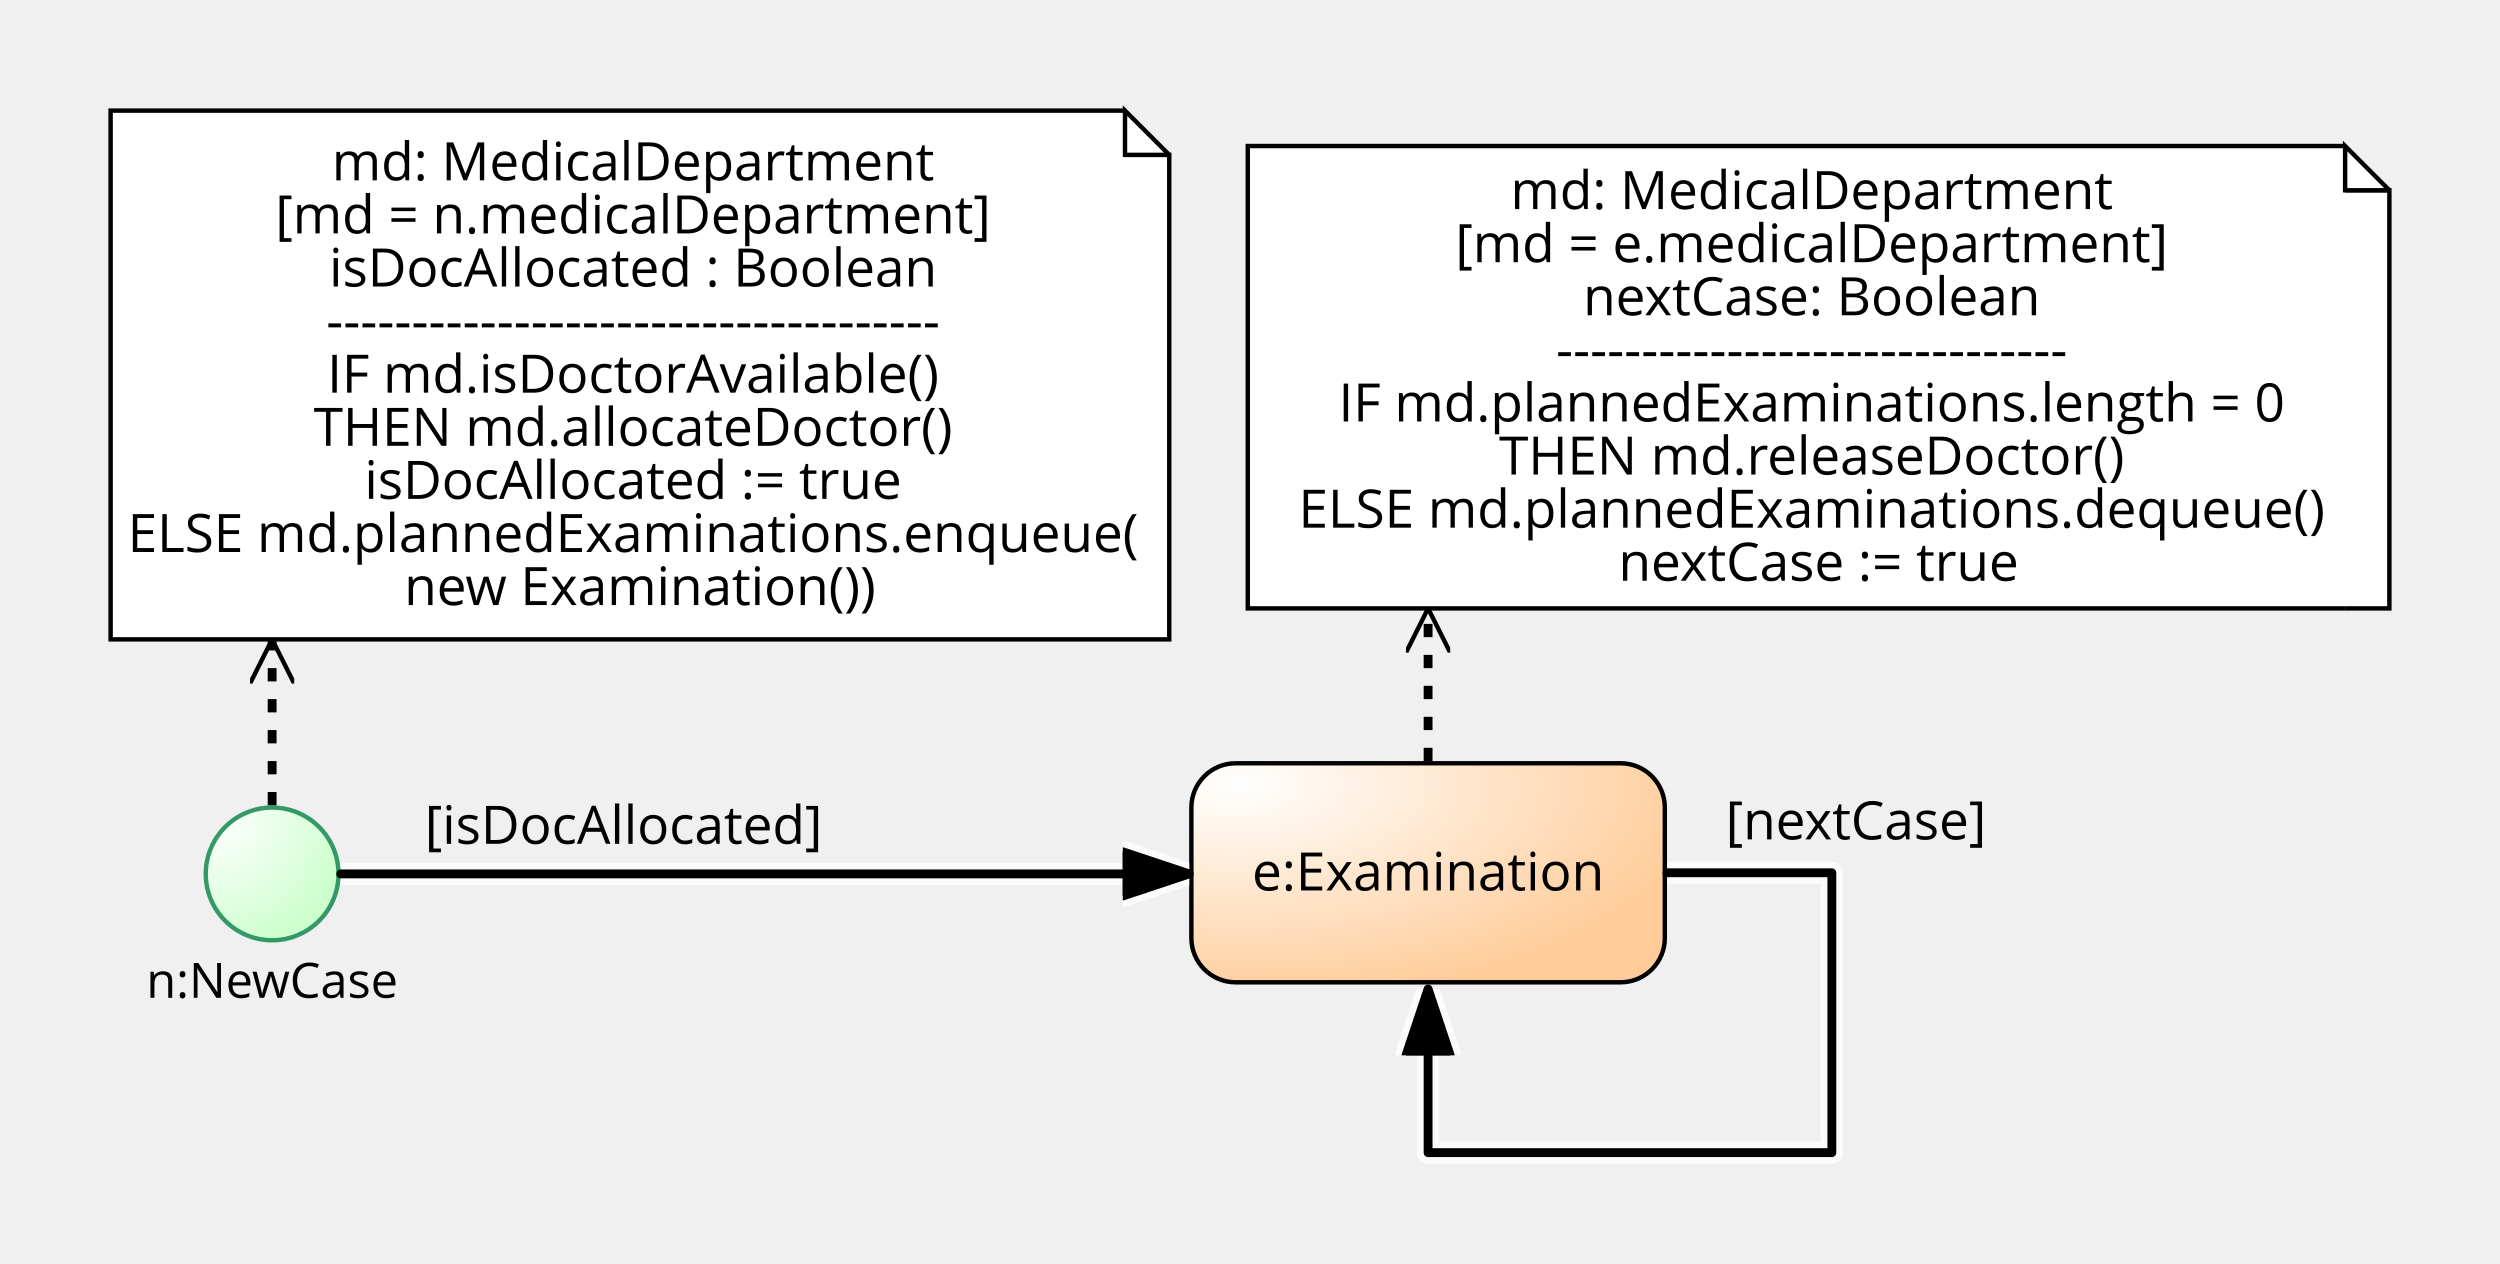
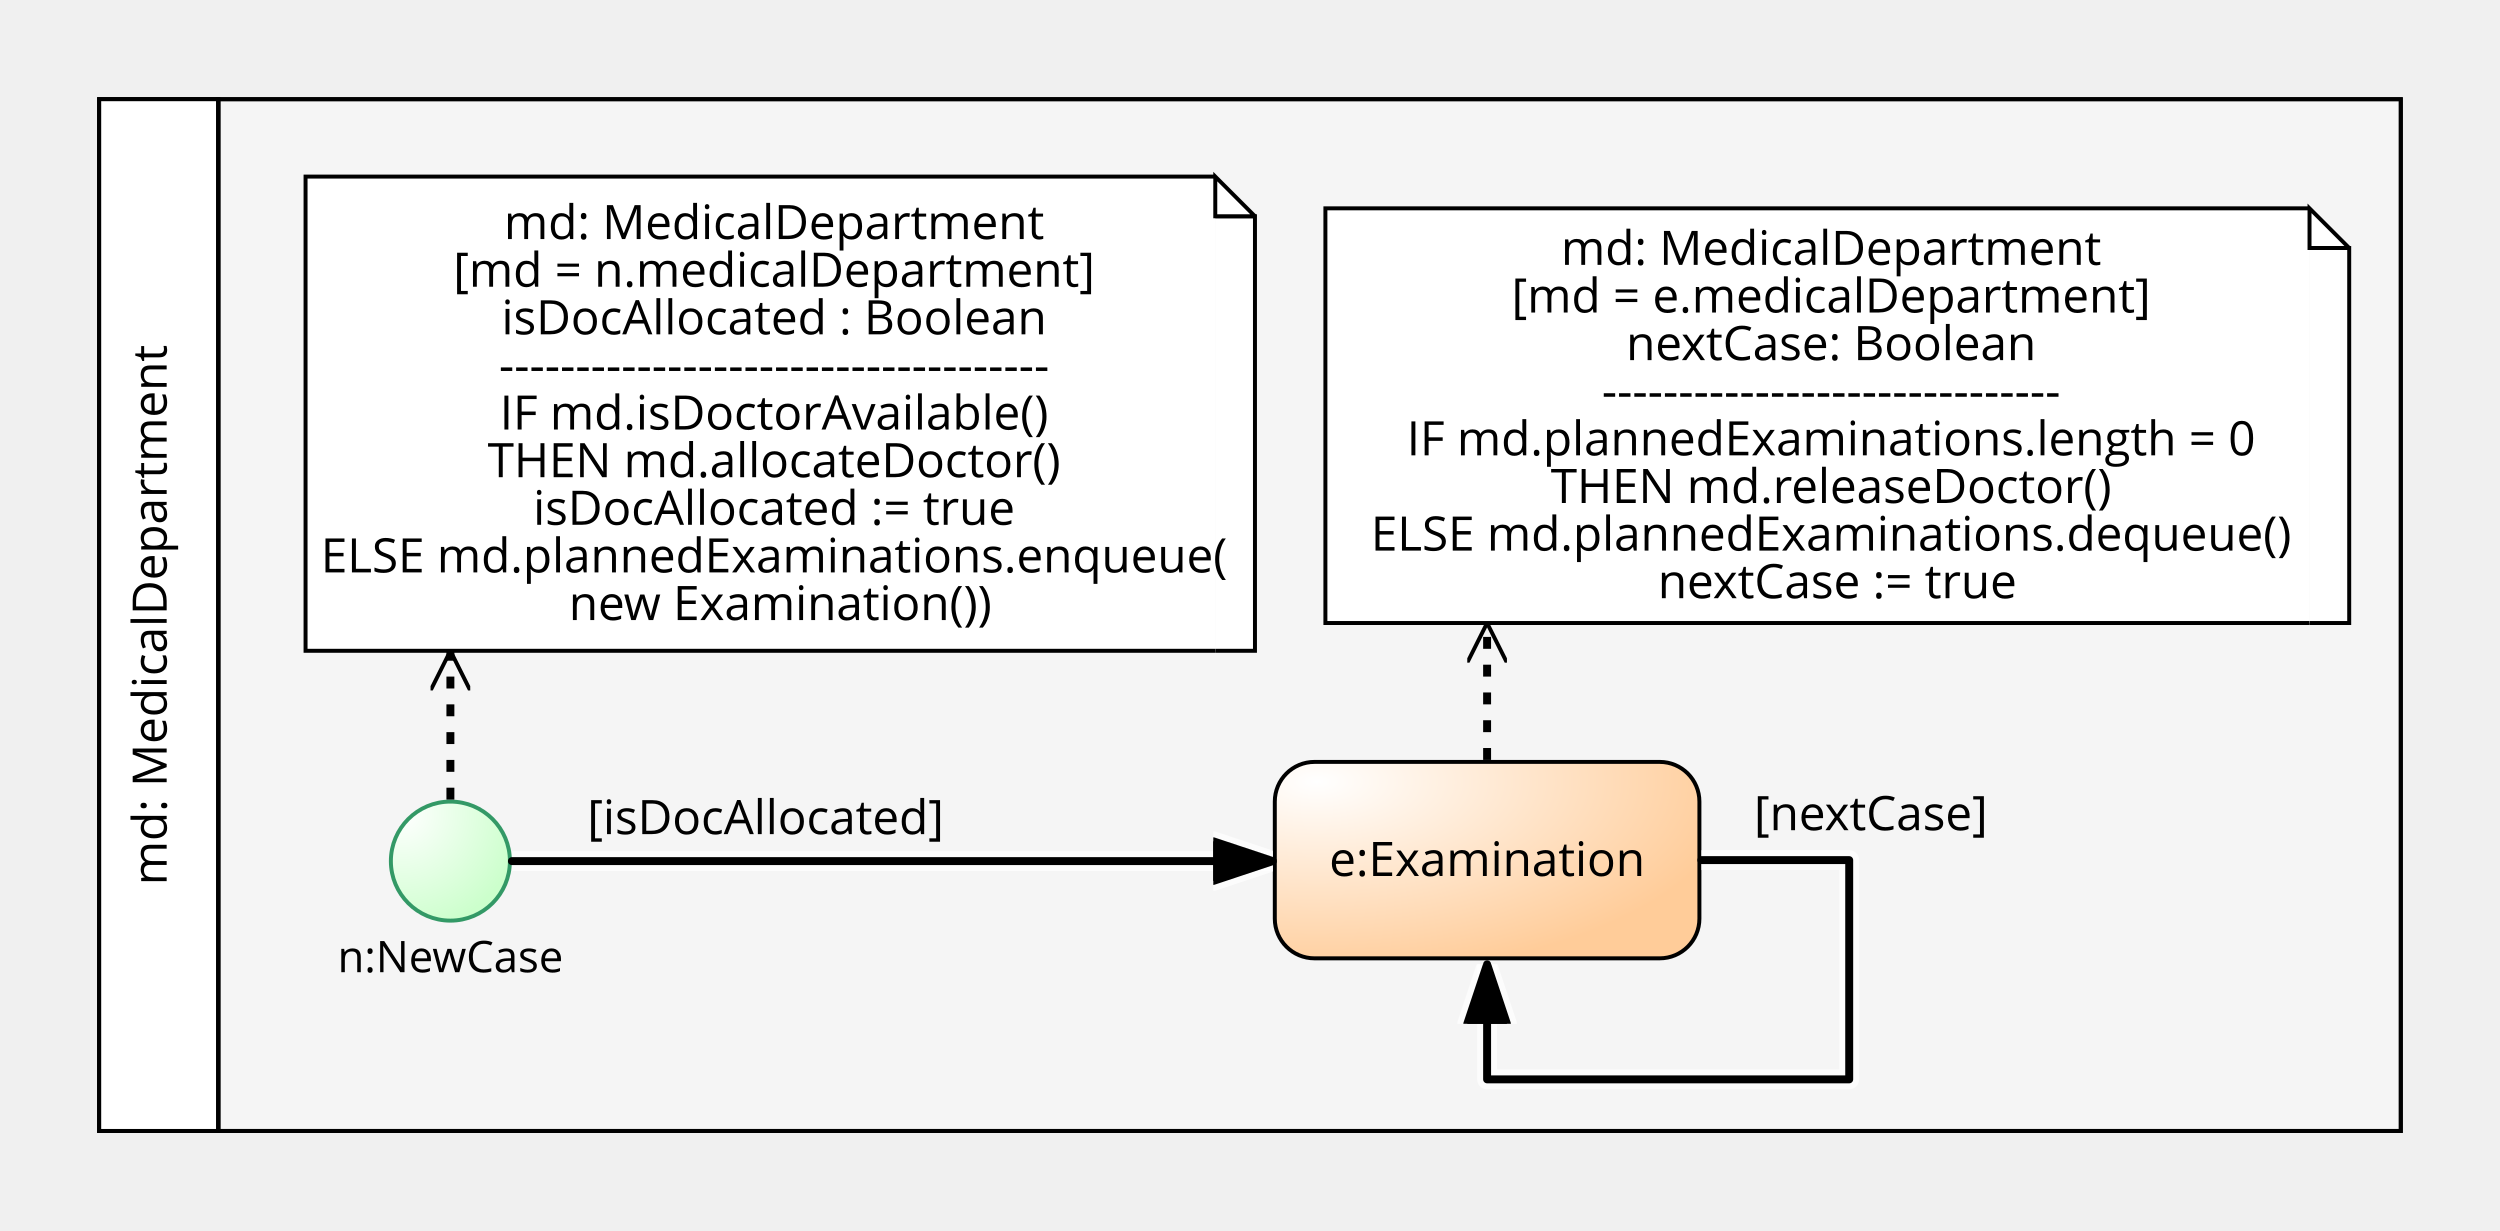
- <svg xmlns="http://www.w3.org/2000/svg" xmlns:ns1="http://oryx-editor.org" xmlns:ns2="http://schemas.microsoft.com/visio/2003/SVGExtensions/" baseProfile="full" generated="java" height="285.5" id="svg-canvas" ns1:signavioversion="14.5.2" version="1.1" width="565">
+ <svg xmlns="http://www.w3.org/2000/svg" xmlns:ns1="http://oryx-editor.org" xmlns:ns2="http://schemas.microsoft.com/visio/2003/SVGExtensions/" baseProfile="full" generated="java" height="310" id="svg-canvas" ns1:signavioversion="14.6.1" version="1.1" width="630">
  <defs>
-     <marker id="sid-0b3044d4-29b0-41d5-a844-b9d08d6fa060end" markerHeight="10" markerUnits="userSpaceOnUse" markerWidth="10" orient="auto" refX="10" refY="5">
-       <path d="M 0 0 L 10 5 L 0 10" fill="none" id="sid-0b3044d4-29b0-41d5-a844-b9d08d6fa060arrowhead" stroke="#000000" stroke-dasharray="0" />
-     </marker>
-     <marker id="sid-f32f3ac1-428b-45ab-8d92-6534b42b7f5cstart" markerHeight="11" markerUnits="userSpaceOnUse" markerWidth="17" orient="auto" refX="1" refY="5">
-       <path d="M 0 6 L 8 1 L 15 5 L 8 9 L 1 5" display="inherit" fill="white" id="sid-f32f3ac1-428b-45ab-8d92-6534b42b7f5cconditional" stroke="#000000" stroke-width="1" />
-     </marker>
-     <marker id="sid-f32f3ac1-428b-45ab-8d92-6534b42b7f5cstart_shadow" markerHeight="11" markerUnits="userSpaceOnUse" markerWidth="17" orient="auto" refX="1" refY="5" stroke="white" stroke-linecap="butt" stroke-opacity="0.7" stroke-width="5">
-       <path d="M 0 6 L 8 1 L 15 5 L 8 9 L 1 5" display="inherit" fill="white" id="sid-f32f3ac1-428b-45ab-8d92-6534b42b7f5cconditional_shadow" stroke="white" stroke-linecap="butt" stroke-opacity="0.7" stroke-width="5" />
-     </marker>
-     <marker id="sid-f32f3ac1-428b-45ab-8d92-6534b42b7f5cend" markerHeight="16" markerUnits="userSpaceOnUse" markerWidth="15" orient="auto" refX="15" refY="8">
-       <path d="M 0 3 L 15 8 L 0 13z" fill="#000000" id="sid-f32f3ac1-428b-45ab-8d92-6534b42b7f5carrowhead" stroke="#000000" stroke-linejoin="round" stroke-width="2" />
-     </marker>
-     <marker id="sid-f32f3ac1-428b-45ab-8d92-6534b42b7f5cend_shadow" markerHeight="16" markerUnits="userSpaceOnUse" markerWidth="15" orient="auto" refX="15" refY="8" stroke="white" stroke-linecap="butt" stroke-opacity="0.7" stroke-width="5">
-       <path d="M 0 3 L 15 8 L 0 13z" fill="black" id="sid-f32f3ac1-428b-45ab-8d92-6534b42b7f5carrowhead_shadow" stroke="white" stroke-linecap="butt" stroke-linejoin="round" stroke-opacity="0.7" stroke-width="5" />
-     </marker>
-     <marker id="sid-3b0d82fd-08e9-472a-86c3-588210eac0dfend" markerHeight="10" markerUnits="userSpaceOnUse" markerWidth="10" orient="auto" refX="10" refY="5">
-       <path d="M 0 0 L 10 5 L 0 10" fill="none" id="sid-3b0d82fd-08e9-472a-86c3-588210eac0dfarrowhead" stroke="#000000" stroke-dasharray="0" />
-     </marker>
-     <marker id="sid-21943360-8d90-41d3-9639-193df07fe9e8start" markerHeight="11" markerUnits="userSpaceOnUse" markerWidth="17" orient="auto" refX="1" refY="5">
-       <path d="M 0 6 L 8 1 L 15 5 L 8 9 L 1 5" display="inherit" fill="white" id="sid-21943360-8d90-41d3-9639-193df07fe9e8conditional" stroke="#000000" stroke-width="1" />
-     </marker>
-     <marker id="sid-21943360-8d90-41d3-9639-193df07fe9e8start_shadow" markerHeight="11" markerUnits="userSpaceOnUse" markerWidth="17" orient="auto" refX="1" refY="5" stroke="white" stroke-linecap="butt" stroke-opacity="0.7" stroke-width="5">
-       <path d="M 0 6 L 8 1 L 15 5 L 8 9 L 1 5" display="inherit" fill="white" id="sid-21943360-8d90-41d3-9639-193df07fe9e8conditional_shadow" stroke="white" stroke-linecap="butt" stroke-opacity="0.7" stroke-width="5" />
-     </marker>
-     <marker id="sid-21943360-8d90-41d3-9639-193df07fe9e8end" markerHeight="16" markerUnits="userSpaceOnUse" markerWidth="15" orient="auto" refX="15" refY="8">
-       <path d="M 0 3 L 15 8 L 0 13z" fill="#000000" id="sid-21943360-8d90-41d3-9639-193df07fe9e8arrowhead" stroke="#000000" stroke-linejoin="round" stroke-width="2" />
-     </marker>
-     <marker id="sid-21943360-8d90-41d3-9639-193df07fe9e8end_shadow" markerHeight="16" markerUnits="userSpaceOnUse" markerWidth="15" orient="auto" refX="15" refY="8" stroke="white" stroke-linecap="butt" stroke-opacity="0.7" stroke-width="5">
-       <path d="M 0 3 L 15 8 L 0 13z" fill="black" id="sid-21943360-8d90-41d3-9639-193df07fe9e8arrowhead_shadow" stroke="white" stroke-linecap="butt" stroke-linejoin="round" stroke-opacity="0.7" stroke-width="5" />
+     <marker id="sid-46fe2103-00d9-41ac-bfcd-4dded6ef8d80end" markerHeight="10" markerUnits="userSpaceOnUse" markerWidth="10" orient="auto" refX="10" refY="5">
+       <path d="M 0 0 L 10 5 L 0 10" fill="none" id="sid-46fe2103-00d9-41ac-bfcd-4dded6ef8d80arrowhead" stroke="#000000" stroke-dasharray="0" />
+     </marker>
+     <marker id="sid-51177e16-0c28-43d5-8f68-6d076eb5ba60start" markerHeight="11" markerUnits="userSpaceOnUse" markerWidth="17" orient="auto" refX="1" refY="5">
+       <path d="M 0 6 L 8 1 L 15 5 L 8 9 L 1 5" display="inherit" fill="white" id="sid-51177e16-0c28-43d5-8f68-6d076eb5ba60conditional" stroke="#000000" stroke-width="1" />
+     </marker>
+     <marker id="sid-51177e16-0c28-43d5-8f68-6d076eb5ba60start_shadow" markerHeight="11" markerUnits="userSpaceOnUse" markerWidth="17" orient="auto" refX="1" refY="5" stroke="white" stroke-linecap="butt" stroke-opacity="0.7" stroke-width="5">
+       <path d="M 0 6 L 8 1 L 15 5 L 8 9 L 1 5" display="inherit" fill="white" id="sid-51177e16-0c28-43d5-8f68-6d076eb5ba60conditional_shadow" stroke="white" stroke-linecap="butt" stroke-opacity="0.7" stroke-width="5" />
+     </marker>
+     <marker id="sid-51177e16-0c28-43d5-8f68-6d076eb5ba60end" markerHeight="16" markerUnits="userSpaceOnUse" markerWidth="15" orient="auto" refX="15" refY="8">
+       <path d="M 0 3 L 15 8 L 0 13z" fill="#000000" id="sid-51177e16-0c28-43d5-8f68-6d076eb5ba60arrowhead" stroke="#000000" stroke-linejoin="round" stroke-width="2" />
+     </marker>
+     <marker id="sid-51177e16-0c28-43d5-8f68-6d076eb5ba60end_shadow" markerHeight="16" markerUnits="userSpaceOnUse" markerWidth="15" orient="auto" refX="15" refY="8" stroke="white" stroke-linecap="butt" stroke-opacity="0.7" stroke-width="5">
+       <path d="M 0 3 L 15 8 L 0 13z" fill="black" id="sid-51177e16-0c28-43d5-8f68-6d076eb5ba60arrowhead_shadow" stroke="white" stroke-linecap="butt" stroke-linejoin="round" stroke-opacity="0.7" stroke-width="5" />
+     </marker>
+     <marker id="sid-a95db7b1-fe21-485e-9e01-1a4d9d497d7aend" markerHeight="10" markerUnits="userSpaceOnUse" markerWidth="10" orient="auto" refX="10" refY="5">
+       <path d="M 0 0 L 10 5 L 0 10" fill="none" id="sid-a95db7b1-fe21-485e-9e01-1a4d9d497d7aarrowhead" stroke="#000000" stroke-dasharray="0" />
+     </marker>
+     <marker id="sid-f7cdb015-5dfd-40fc-8292-61a87f60d451start" markerHeight="11" markerUnits="userSpaceOnUse" markerWidth="17" orient="auto" refX="1" refY="5">
+       <path d="M 0 6 L 8 1 L 15 5 L 8 9 L 1 5" display="inherit" fill="white" id="sid-f7cdb015-5dfd-40fc-8292-61a87f60d451conditional" stroke="#000000" stroke-width="1" />
+     </marker>
+     <marker id="sid-f7cdb015-5dfd-40fc-8292-61a87f60d451start_shadow" markerHeight="11" markerUnits="userSpaceOnUse" markerWidth="17" orient="auto" refX="1" refY="5" stroke="white" stroke-linecap="butt" stroke-opacity="0.7" stroke-width="5">
+       <path d="M 0 6 L 8 1 L 15 5 L 8 9 L 1 5" display="inherit" fill="white" id="sid-f7cdb015-5dfd-40fc-8292-61a87f60d451conditional_shadow" stroke="white" stroke-linecap="butt" stroke-opacity="0.7" stroke-width="5" />
+     </marker>
+     <marker id="sid-f7cdb015-5dfd-40fc-8292-61a87f60d451end" markerHeight="16" markerUnits="userSpaceOnUse" markerWidth="15" orient="auto" refX="15" refY="8">
+       <path d="M 0 3 L 15 8 L 0 13z" fill="#000000" id="sid-f7cdb015-5dfd-40fc-8292-61a87f60d451arrowhead" stroke="#000000" stroke-linejoin="round" stroke-width="2" />
+     </marker>
+     <marker id="sid-f7cdb015-5dfd-40fc-8292-61a87f60d451end_shadow" markerHeight="16" markerUnits="userSpaceOnUse" markerWidth="15" orient="auto" refX="15" refY="8" stroke="white" stroke-linecap="butt" stroke-opacity="0.7" stroke-width="5">
+       <path d="M 0 3 L 15 8 L 0 13z" fill="black" id="sid-f7cdb015-5dfd-40fc-8292-61a87f60d451arrowhead_shadow" stroke="white" stroke-linecap="butt" stroke-linejoin="round" stroke-opacity="0.7" stroke-width="5" />
    </marker>
  </defs>
  <g font-family="'Open Sans', 'Kanit', 'Ezra SIL', 'DejaVu Sans', HanaMinA, HanaMinB, sans-serif" font-size="12" font-size-adjust="none" font-style="normal" font-variant="normal" font-weight="normal" stroke="black">
-     <g class="stencils" transform="translate(-102, -24.5)">
+     <g class="stencils" transform="translate(-50, -5)">
      <g class="me" />
      <g class="children">
-         <g id="svg-sid-8691BA8D-B308-41E8-A72B-FF51115479E4">
-           <g class="stencils" transform="translate(127, 49.5)">
-             <g class="me">
-               <g pointer-events="fill" title="Data Object">
+         <g id="svg-sid-CE72C838-C2E5-475C-B49E-3559B923704D">
+           <g class="stencils" transform="translate(75, 30)">
+             <g class="me">
+               <g pointer-events="none" title="Pool">
                <defs>
-                   <radialGradient cx="10%" cy="10%" fx="10%" fy="10%" id="sid-5c8fd22f-3ef8-4e3c-b184-231fb887b8c9background" r="100%">
+                   <radialGradient cx="0%" cy="10%" fx="20%" fy="10%" id="sid-41a1a4e2-d8a7-4814-a967-bc4fc3728f30background" r="100%">
                    <stop offset="0" stop-color="#ffffff" stop-opacity="1" />
-                     <stop id="sid-5c8fd22f-3ef8-4e3c-b184-231fb887b8c9fill_el" offset="100%" stop-color="#ffffff" stop-opacity="1" />
+                     <stop id="sid-41a1a4e2-d8a7-4814-a967-bc4fc3728f30fill_el" offset="100%" stop-color="#ffffff" stop-opacity="1" />
                  </radialGradient>
                </defs>
-                 <polyline ns1:anchors="left right" fill="#ffffff" id="sid-5c8fd22f-3ef8-4e3c-b184-231fb887b8c9frame" points="229.25,119.5 0,119.5 0,0 229.25,0" ns1:resize="vertical horizontal" stroke="#000000" stroke-width="1" />
-                 <polyline ns1:anchors="right top bottom" fill="#ffffff" id="sid-5c8fd22f-3ef8-4e3c-b184-231fb887b8c9celem2" points="229.25,119.5 239.25,119.5 239.25,10 229.25,10" stroke="#000000" stroke-width="1" />
-                 <polyline ns1:anchors="right top" fill="url(#sid-5c8fd22f-3ef8-4e3c-b184-231fb887b8c9background) white" id="sid-5c8fd22f-3ef8-4e3c-b184-231fb887b8c9celem3" points="239.25,10 229.25,0 229.25,10 239.25,10" stroke="#000000" stroke-width="1" />
-                 <text ns1:align="center middle" ns1:fittoelem="sid-5c8fd22f-3ef8-4e3c-b184-231fb887b8c9unvisibleBorder" font-size="12" ns1:fontSize="12" id="sid-5c8fd22f-3ef8-4e3c-b184-231fb887b8c9text_name" letter-spacing="-0.01px" stroke="black" stroke-width="0pt" text-anchor="middle" ns1:textWidth="239.25" transform="rotate(0)" x="119.625" y="59.75">
-                   <tspan dy="-44" x="119.625" y="59.75">md: MedicalDepartment<ns2:newlineChar />
-                   </tspan>
-                   <tspan dy="-32" x="119.625" y="59.75">[md = n.medicalDepartment]<ns2:newlineChar />
-                   </tspan>
-                   <tspan dy="-20" x="119.625" y="59.75">isDocAllocated : Boolean<ns2:newlineChar />
-                   </tspan>
-                   <tspan dy="-8" x="119.625" y="59.75">------------------------------------<ns2:newlineChar />
-                   </tspan>
-                   <tspan dy="4" x="119.625" y="59.75">IF md.isDoctorAvailable()<ns2:newlineChar />
-                   </tspan>
-                   <tspan dy="16" x="119.625" y="59.75">THEN md.allocateDoctor()<ns2:newlineChar />
-                   </tspan>
-                   <tspan dy="28" x="119.625" y="59.75">isDocAllocated := true<ns2:newlineChar />
-                   </tspan>
-                   <tspan dy="40" x="119.625" y="59.75">ELSE md.plannedExaminations.enqueue(<ns2:newlineChar />
-                   </tspan>
-                   <tspan dy="52" x="119.625" y="59.75">new Examination())</tspan>
+                 <rect display="inherit" fill="url(#sid-41a1a4e2-d8a7-4814-a967-bc4fc3728f30background) white" fill-opacity="0.3" height="260" id="sid-41a1a4e2-d8a7-4814-a967-bc4fc3728f30c" ns1:resize="vertical horizontal" stroke="#000000" width="580" x="0" y="0" />
+                 <rect ns1:anchors="bottom left top" display="inherit" fill="url(#sid-41a1a4e2-d8a7-4814-a967-bc4fc3728f30background) white" height="260" id="sid-41a1a4e2-d8a7-4814-a967-bc4fc3728f30caption" pointer-events="all" stroke="#000000" stroke-width="1" width="30" x="0" y="0" />
+                 <rect ns1:anchors="bottom left top" display="inherit" fill="url(#sid-41a1a4e2-d8a7-4814-a967-bc4fc3728f30background) white" height="260" id="sid-41a1a4e2-d8a7-4814-a967-bc4fc3728f30captionDisableAntialiasing" pointer-events="all" stroke="#000000" stroke-width="1" width="30" x="0" y="0" />
+                 <text ns1:align="center middle" ns1:anchors="left" fill="black" ns1:fittoelem="sid-41a1a4e2-d8a7-4814-a967-bc4fc3728f30caption" font-size="12" ns1:fontSize="12" id="sid-41a1a4e2-d8a7-4814-a967-bc4fc3728f30text_name" letter-spacing="-0.01px" ns1:rotate="270" stroke="black" stroke-width="0pt" text-anchor="middle" ns1:textWidth="260" transform="rotate(270, 13, 130)" x="13" y="130">
+                   <tspan dy="4" x="13" y="130">md: MedicalDepartment</tspan>
                </text>
-                 <text ns1:align="center middle" ns1:anchors="bottom" ns1:fittoelem="sid-5c8fd22f-3ef8-4e3c-b184-231fb887b8c9unvisibleBorder" font-size="11" ns1:fontSize="11" id="sid-5c8fd22f-3ef8-4e3c-b184-231fb887b8c9text_state" letter-spacing="-0.01px" stroke="black" stroke-width="0pt" text-anchor="middle" ns1:textWidth="239.25" transform="rotate(0)" x="119.625" y="102.5" />
-               </g>
-             </g>
-             <g class="children" />
-             <g class="edge" />
-             <g class="topchildren" />
-             <g class="overlays stripable-element-force" />
-           </g>
-           <g class="controls">
-             <g class="dockers" />
-             <g class="magnets" />
-           </g>
-         </g>
-         <g id="svg-sid-3B7280FC-DBDC-4DC1-8F14-26726FD6F925">
-           <g class="stencils" transform="translate(148.5, 207)">
-             <g class="me">
-               <g pointer-events="fill" title="Start Event">
-                 <defs>
-                   <radialGradient cx="10%" cy="10%" fx="10%" fy="10%" id="sid-9b72d57a-ef82-4861-b618-664aac88c68bbackground" r="100%">
-                     <stop offset="0" stop-color="#ffffff" stop-opacity="1" />
-                     <stop id="sid-9b72d57a-ef82-4861-b618-664aac88c68bfill_el" offset="100%" stop-color="#ccffcc" stop-opacity="1" />
-                   </radialGradient>
-                 </defs>
-                 <circle cx="15" cy="15" fill="url(#sid-9b72d57a-ef82-4861-b618-664aac88c68bbackground) white" id="sid-9b72d57a-ef82-4861-b618-664aac88c68bbg_frame" r="15" stroke="#339966" stroke-width="1" />
-                 <text ns1:align="center top" font-size="11" ns1:fontSize="11" id="sid-9b72d57a-ef82-4861-b618-664aac88c68btext_name" letter-spacing="-0.01px" stroke="black" stroke-width="0pt" text-anchor="middle" ns1:textWidth="-1" transform="rotate(0)" x="15" y="32">
-                   <tspan dy="11" x="15" y="32">n:NewCase</tspan>
-                 </text>
-               </g>
-             </g>
-             <g class="children" />
-             <g class="edge" />
-             <g class="topchildren" />
-             <g class="overlays stripable-element-force" />
-           </g>
-           <g class="controls">
-             <g class="dockers" />
-             <g class="magnets" />
-           </g>
-         </g>
-         <g id="svg-sid-1912A4C7-EAFB-4C51-A52D-BB81B4F38AF5">
-           <g class="stencils" transform="translate(384, 57.5)">
-             <g class="me">
-               <g pointer-events="fill" title="Data Object">
-                 <defs>
-                   <radialGradient cx="10%" cy="10%" fx="10%" fy="10%" id="sid-01c6ec1f-3efb-4d9c-ab05-c3374d62a851background" r="100%">
-                     <stop offset="0" stop-color="#ffffff" stop-opacity="1" />
-                     <stop id="sid-01c6ec1f-3efb-4d9c-ab05-c3374d62a851fill_el" offset="100%" stop-color="#ffffff" stop-opacity="1" />
-                   </radialGradient>
-                 </defs>
-                 <polyline ns1:anchors="left right" fill="#ffffff" id="sid-01c6ec1f-3efb-4d9c-ab05-c3374d62a851frame" points="248,104.5 0,104.5 0,0 248,0" ns1:resize="vertical horizontal" stroke="#000000" stroke-width="1" />
-                 <polyline ns1:anchors="right top bottom" fill="#ffffff" id="sid-01c6ec1f-3efb-4d9c-ab05-c3374d62a851celem2" points="248,104.5 258,104.5 258,10 248,10" stroke="#000000" stroke-width="1" />
-                 <polyline ns1:anchors="right top" fill="url(#sid-01c6ec1f-3efb-4d9c-ab05-c3374d62a851background) white" id="sid-01c6ec1f-3efb-4d9c-ab05-c3374d62a851celem3" points="258,10 248,0 248,10 258,10" stroke="#000000" stroke-width="1" />
-                 <text ns1:align="center middle" ns1:fittoelem="sid-01c6ec1f-3efb-4d9c-ab05-c3374d62a851unvisibleBorder" font-size="12" ns1:fontSize="12" id="sid-01c6ec1f-3efb-4d9c-ab05-c3374d62a851text_name" letter-spacing="-0.01px" stroke="black" stroke-width="0pt" text-anchor="middle" ns1:textWidth="258" transform="rotate(0)" x="129" y="52.25">
-                   <tspan dy="-38" x="129" y="52.25">md: MedicalDepartment<ns2:newlineChar />
-                   </tspan>
-                   <tspan dy="-26" x="129" y="52.25">[md = e.medicalDepartment]<ns2:newlineChar />
-                   </tspan>
-                   <tspan dy="-14" x="129" y="52.25">nextCase: Boolean<ns2:newlineChar />
-                   </tspan>
-                   <tspan dy="-2" x="129" y="52.25">------------------------------<ns2:newlineChar />
-                   </tspan>
-                   <tspan dy="10" x="129" y="52.25">IF md.plannedExaminations.length = 0<ns2:newlineChar />
-                   </tspan>
-                   <tspan dy="22" x="129" y="52.25">THEN md.releaseDoctor()<ns2:newlineChar />
-                   </tspan>
-                   <tspan dy="34" x="129" y="52.25">ELSE md.plannedExaminations.dequeue()<ns2:newlineChar />
-                   </tspan>
-                   <tspan dy="46" x="129" y="52.25">nextCase := true</tspan>
-                 </text>
-                 <text ns1:align="center middle" ns1:anchors="bottom" ns1:fittoelem="sid-01c6ec1f-3efb-4d9c-ab05-c3374d62a851unvisibleBorder" font-size="11" ns1:fontSize="11" id="sid-01c6ec1f-3efb-4d9c-ab05-c3374d62a851text_state" letter-spacing="-0.01px" stroke="black" stroke-width="0pt" text-anchor="middle" ns1:textWidth="258" transform="rotate(0)" x="129" y="87.5" />
-               </g>
-             </g>
-             <g class="children" />
-             <g class="edge" />
-             <g class="topchildren" />
-             <g class="overlays stripable-element-force" />
-           </g>
-           <g class="controls">
-             <g class="dockers" />
-             <g class="magnets" />
-           </g>
-         </g>
-         <g id="svg-sid-6E4741DC-FDC2-43AB-89DE-AB94904E6698">
-           <g class="stencils" transform="translate(371.25, 197)">
-             <g class="me">
-               <g ns1:minimumSize="50 40" pointer-events="fill" title="Task">
-                 <defs>
-                   <radialGradient cx="10%" cy="10%" fx="10%" fy="10%" id="sid-55a4af65-ef34-405f-8737-a324c2d68e60background" r="100%">
-                     <stop offset="0" stop-color="#ffffff" stop-opacity="1" />
-                     <stop id="sid-55a4af65-ef34-405f-8737-a324c2d68e60fill_el" offset="100%" stop-color="#ffcc99" stop-opacity="1" />
-                   </radialGradient>
-                 </defs>
-                 <rect fill="url(#sid-55a4af65-ef34-405f-8737-a324c2d68e60background) #ffffcc" height="49.5" id="sid-55a4af65-ef34-405f-8737-a324c2d68e60bg_frame" ns1:resize="vertical horizontal" rx="10" ry="10" stroke="#000000" stroke-width="1" width="107" x="0" y="0" />
-                 <text ns1:align="center middle" ns1:fittoelem="sid-55a4af65-ef34-405f-8737-a324c2d68e60text_frame" font-size="12" ns1:fontSize="12" id="sid-55a4af65-ef34-405f-8737-a324c2d68e60text_name" letter-spacing="-0.01px" stroke="black" stroke-width="0pt" text-anchor="middle" ns1:textWidth="101" transform="rotate(0)" x="53.5" y="24.75">
-                   <tspan dy="4" x="53.5" y="24.75">e:Examination</tspan>
-                 </text>
-                 <g display="inherit" id="sid-55a4af65-ef34-405f-8737-a324c2d68e60none" />
-               </g>
-             </g>
-             <g class="children" />
+               </g>
+             </g>
+             <g class="children">
+               <g id="svg-sid-F500F7C3-B1B4-4587-BA43-DA3B6A2E8A11">
+                 <g class="stencils" transform="translate(30)">
+                   <g class="me">
+                     <g pointer-events="none" title="Lane">
+                       <defs>
+                         <radialGradient cx="0%" cy="10%" fx="20%" fy="10%" id="sid-69ef9b9c-82ae-44c8-b026-bfaaaa287aaebackground" r="200%">
+                           <stop offset="0" stop-color="#ffffff" stop-opacity="0" />
+                           <stop id="sid-69ef9b9c-82ae-44c8-b026-bfaaaa287aaefill_el" offset="100%" stop-color="#ffffff" stop-opacity="0" />
+                         </radialGradient>
+                       </defs>
+                       <rect fill="url(#sid-69ef9b9c-82ae-44c8-b026-bfaaaa287aaebackground) white" height="260" id="sid-69ef9b9c-82ae-44c8-b026-bfaaaa287aaeborder" pointer-events="none" ns1:resize="vertical horizontal" stroke="#000000" stroke-width="1" width="550" x="0" y="0" />
+                       <path ns1:anchors="bottom left top" d="M0 0 L0 260 " fill="none" id="sid-69ef9b9c-82ae-44c8-b026-bfaaaa287aaecaptionDisableAntialiasing" stroke="#000000" stroke-width="1" />
+                       <text ns1:align="center top" ns1:anchors="left" fill="black" ns1:fittoelem="sid-69ef9b9c-82ae-44c8-b026-bfaaaa287aaecaption" font-size="12" ns1:fontSize="12" id="sid-69ef9b9c-82ae-44c8-b026-bfaaaa287aaetext_name" letter-spacing="-0.01px" ns1:rotate="270" stroke="black" stroke-width="0pt" text-anchor="middle" ns1:textWidth="258" transform="rotate(270, 6, 130)" x="6" y="130" />
+                     </g>
+                   </g>
+                   <g class="children">
+                     <g id="svg-sid-8691BA8D-B308-41E8-A72B-FF51115479E4">
+                       <g class="stencils" transform="translate(22, 19.5)">
+                         <g class="me">
+                           <g pointer-events="fill" title="Data Object">
+                             <defs>
+                               <radialGradient cx="10%" cy="10%" fx="10%" fy="10%" id="sid-958b1365-d319-4c79-840c-b3768846b15fbackground" r="100%">
+                                 <stop offset="0" stop-color="#ffffff" stop-opacity="1" />
+                                 <stop id="sid-958b1365-d319-4c79-840c-b3768846b15ffill_el" offset="100%" stop-color="#ffffff" stop-opacity="1" />
+                               </radialGradient>
+                             </defs>
+                             <polyline ns1:anchors="left right" fill="#ffffff" id="sid-958b1365-d319-4c79-840c-b3768846b15fframe" points="229.25,119.5 0,119.5 0,0 229.25,0" ns1:resize="vertical horizontal" stroke="#000000" stroke-width="1" />
+                             <polyline ns1:anchors="bottom top right" fill="#ffffff" id="sid-958b1365-d319-4c79-840c-b3768846b15fcelem2" points="229.25,119.5 239.25,119.5 239.25,10 229.25,10" stroke="#000000" stroke-width="1" />
+                             <polyline ns1:anchors="top right" fill="url(#sid-958b1365-d319-4c79-840c-b3768846b15fbackground) white" id="sid-958b1365-d319-4c79-840c-b3768846b15fcelem3" points="239.25,10 229.25,0 229.25,10 239.25,10" stroke="#000000" stroke-width="1" />
+                             <text ns1:align="center middle" ns1:fittoelem="sid-958b1365-d319-4c79-840c-b3768846b15funvisibleBorder" font-size="12" ns1:fontSize="12" id="sid-958b1365-d319-4c79-840c-b3768846b15ftext_name" letter-spacing="-0.01px" stroke="black" stroke-width="0pt" text-anchor="middle" ns1:textWidth="239.25" transform="rotate(0)" x="119.625" y="59.75">
+                               <tspan dy="-44" x="119.625" y="59.75">md: MedicalDepartment<ns2:newlineChar />
+                               </tspan>
+                               <tspan dy="-32" x="119.625" y="59.75">[md = n.medicalDepartment]<ns2:newlineChar />
+                               </tspan>
+                               <tspan dy="-20" x="119.625" y="59.75">isDocAllocated : Boolean<ns2:newlineChar />
+                               </tspan>
+                               <tspan dy="-8" x="119.625" y="59.75">------------------------------------<ns2:newlineChar />
+                               </tspan>
+                               <tspan dy="4" x="119.625" y="59.75">IF md.isDoctorAvailable()<ns2:newlineChar />
+                               </tspan>
+                               <tspan dy="16" x="119.625" y="59.75">THEN md.allocateDoctor()<ns2:newlineChar />
+                               </tspan>
+                               <tspan dy="28" x="119.625" y="59.75">isDocAllocated := true<ns2:newlineChar />
+                               </tspan>
+                               <tspan dy="40" x="119.625" y="59.75">ELSE md.plannedExaminations.enqueue(<ns2:newlineChar />
+                               </tspan>
+                               <tspan dy="52" x="119.625" y="59.75">new Examination())</tspan>
+                             </text>
+                             <text ns1:align="center middle" ns1:anchors="bottom" ns1:fittoelem="sid-958b1365-d319-4c79-840c-b3768846b15funvisibleBorder" font-size="11" ns1:fontSize="11" id="sid-958b1365-d319-4c79-840c-b3768846b15ftext_state" letter-spacing="-0.01px" stroke="black" stroke-width="0pt" text-anchor="middle" ns1:textWidth="239.25" transform="rotate(0)" x="119.625" y="102.5" />
+                           </g>
+                         </g>
+                         <g class="children" />
+                         <g class="edge" />
+                         <g class="topchildren" />
+                         <g class="overlays stripable-element-force" />
+                       </g>
+                       <g class="controls">
+                         <g class="dockers" />
+                         <g class="magnets" />
+                       </g>
+                     </g>
+                     <g id="svg-sid-3B7280FC-DBDC-4DC1-8F14-26726FD6F925">
+                       <g class="stencils" transform="translate(43.5, 177)">
+                         <g class="me">
+                           <g pointer-events="fill" title="Start Event">
+                             <defs>
+                               <radialGradient cx="10%" cy="10%" fx="10%" fy="10%" id="sid-ada51787-b7b9-448b-bdf2-dd922cd1a5eabackground" r="100%">
+                                 <stop offset="0" stop-color="#ffffff" stop-opacity="1" />
+                                 <stop id="sid-ada51787-b7b9-448b-bdf2-dd922cd1a5eafill_el" offset="100%" stop-color="#ccffcc" stop-opacity="1" />
+                               </radialGradient>
+                             </defs>
+                             <circle cx="15" cy="15" fill="url(#sid-ada51787-b7b9-448b-bdf2-dd922cd1a5eabackground) white" id="sid-ada51787-b7b9-448b-bdf2-dd922cd1a5eabg_frame" r="15" stroke="#339966" stroke-width="1" />
+                             <text ns1:align="center top" font-size="11" ns1:fontSize="11" id="sid-ada51787-b7b9-448b-bdf2-dd922cd1a5eatext_name" letter-spacing="-0.01px" stroke="black" stroke-width="0pt" text-anchor="middle" ns1:textWidth="-1" transform="rotate(0)" x="15" y="32">
+                               <tspan dy="11" x="15" y="32">n:NewCase</tspan>
+                             </text>
+                           </g>
+                         </g>
+                         <g class="children" />
+                         <g class="edge" />
+                         <g class="topchildren" />
+                         <g class="overlays stripable-element-force" />
+                       </g>
+                       <g class="controls">
+                         <g class="dockers" />
+                         <g class="magnets" />
+                       </g>
+                     </g>
+                     <g id="svg-sid-1912A4C7-EAFB-4C51-A52D-BB81B4F38AF5">
+                       <g class="stencils" transform="translate(279, 27.5)">
+                         <g class="me">
+                           <g pointer-events="fill" title="Data Object">
+                             <defs>
+                               <radialGradient cx="10%" cy="10%" fx="10%" fy="10%" id="sid-193c353d-97bc-4229-8dd3-83be41aaf72ebackground" r="100%">
+                                 <stop offset="0" stop-color="#ffffff" stop-opacity="1" />
+                                 <stop id="sid-193c353d-97bc-4229-8dd3-83be41aaf72efill_el" offset="100%" stop-color="#ffffff" stop-opacity="1" />
+                               </radialGradient>
+                             </defs>
+                             <polyline ns1:anchors="left right" fill="#ffffff" id="sid-193c353d-97bc-4229-8dd3-83be41aaf72eframe" points="248,104.5 0,104.5 0,0 248,0" ns1:resize="vertical horizontal" stroke="#000000" stroke-width="1" />
+                             <polyline ns1:anchors="bottom top right" fill="#ffffff" id="sid-193c353d-97bc-4229-8dd3-83be41aaf72ecelem2" points="248,104.5 258,104.5 258,10 248,10" stroke="#000000" stroke-width="1" />
+                             <polyline ns1:anchors="top right" fill="url(#sid-193c353d-97bc-4229-8dd3-83be41aaf72ebackground) white" id="sid-193c353d-97bc-4229-8dd3-83be41aaf72ecelem3" points="258,10 248,0 248,10 258,10" stroke="#000000" stroke-width="1" />
+                             <text ns1:align="center middle" ns1:fittoelem="sid-193c353d-97bc-4229-8dd3-83be41aaf72eunvisibleBorder" font-size="12" ns1:fontSize="12" id="sid-193c353d-97bc-4229-8dd3-83be41aaf72etext_name" letter-spacing="-0.01px" stroke="black" stroke-width="0pt" text-anchor="middle" ns1:textWidth="258" transform="rotate(0)" x="129" y="52.25">
+                               <tspan dy="-38" x="129" y="52.25">md: MedicalDepartment<ns2:newlineChar />
+                               </tspan>
+                               <tspan dy="-26" x="129" y="52.25">[md = e.medicalDepartment]<ns2:newlineChar />
+                               </tspan>
+                               <tspan dy="-14" x="129" y="52.25">nextCase: Boolean<ns2:newlineChar />
+                               </tspan>
+                               <tspan dy="-2" x="129" y="52.25">------------------------------<ns2:newlineChar />
+                               </tspan>
+                               <tspan dy="10" x="129" y="52.25">IF md.plannedExaminations.length = 0<ns2:newlineChar />
+                               </tspan>
+                               <tspan dy="22" x="129" y="52.25">THEN md.releaseDoctor()<ns2:newlineChar />
+                               </tspan>
+                               <tspan dy="34" x="129" y="52.25">ELSE md.plannedExaminations.dequeue()<ns2:newlineChar />
+                               </tspan>
+                               <tspan dy="46" x="129" y="52.25">nextCase := true</tspan>
+                             </text>
+                             <text ns1:align="center middle" ns1:anchors="bottom" ns1:fittoelem="sid-193c353d-97bc-4229-8dd3-83be41aaf72eunvisibleBorder" font-size="11" ns1:fontSize="11" id="sid-193c353d-97bc-4229-8dd3-83be41aaf72etext_state" letter-spacing="-0.01px" stroke="black" stroke-width="0pt" text-anchor="middle" ns1:textWidth="258" transform="rotate(0)" x="129" y="87.5" />
+                           </g>
+                         </g>
+                         <g class="children" />
+                         <g class="edge" />
+                         <g class="topchildren" />
+                         <g class="overlays stripable-element-force" />
+                       </g>
+                       <g class="controls">
+                         <g class="dockers" />
+                         <g class="magnets" />
+                       </g>
+                     </g>
+                     <g id="svg-sid-6E4741DC-FDC2-43AB-89DE-AB94904E6698">
+                       <g class="stencils" transform="translate(266.25, 167)">
+                         <g class="me">
+                           <g ns1:minimumSize="50 40" pointer-events="fill" title="Task">
+                             <defs>
+                               <radialGradient cx="10%" cy="10%" fx="10%" fy="10%" id="sid-f352f146-31e1-4c42-8b4f-a965b71260dabackground" r="100%">
+                                 <stop offset="0" stop-color="#ffffff" stop-opacity="1" />
+                                 <stop id="sid-f352f146-31e1-4c42-8b4f-a965b71260dafill_el" offset="100%" stop-color="#ffcc99" stop-opacity="1" />
+                               </radialGradient>
+                             </defs>
+                             <rect fill="url(#sid-f352f146-31e1-4c42-8b4f-a965b71260dabackground) #ffffcc" height="49.5" id="sid-f352f146-31e1-4c42-8b4f-a965b71260dabg_frame" ns1:resize="vertical horizontal" rx="10" ry="10" stroke="#000000" stroke-width="1" width="107" x="0" y="0" />
+                             <text ns1:align="center middle" ns1:fittoelem="sid-f352f146-31e1-4c42-8b4f-a965b71260datext_frame" font-size="12" ns1:fontSize="12" id="sid-f352f146-31e1-4c42-8b4f-a965b71260datext_name" letter-spacing="-0.01px" stroke="black" stroke-width="0pt" text-anchor="middle" ns1:textWidth="101" transform="rotate(0)" x="53.5" y="24.75">
+                               <tspan dy="4" x="53.5" y="24.75">e:Examination</tspan>
+                             </text>
+                             <g display="inherit" id="sid-f352f146-31e1-4c42-8b4f-a965b71260danone" />
+                           </g>
+                         </g>
+                         <g class="children" />
+                         <g class="edge" />
+                         <g class="topchildren" />
+                         <g class="overlays stripable-element-force" />
+                       </g>
+                       <g class="controls">
+                         <g class="dockers" />
+                         <g class="magnets" />
+                       </g>
+                     </g>
+                   </g>
+                   <g class="edge" />
+                   <g class="topchildren" />
+                   <g class="overlays stripable-element-force" />
+                 </g>
+                 <g class="controls">
+                   <g class="dockers" />
+                   <g class="magnets" />
+                 </g>
+               </g>
+             </g>
            <g class="edge" />
            <g class="topchildren" />
            <g class="overlays stripable-element-force" />
          </g>
          <g class="controls">
            <g class="dockers" />
            <g class="magnets" />
          </g>
        </g>
      </g>
      <g class="edge">
        <g id="svg-sid-6E565F81-41C4-4F6A-BB57-7A8DFEEDABC2">
          <g class="stencils">
            <g class="me">
-               <g id="sid-0b3044d4-29b0-41d5-a844-b9d08d6fa060edge" pointer-events="painted">
-                 <path d="M163.5 206.5 L163.5 169 " fill="none" id="sid-0b3044d4-29b0-41d5-a844-b9d08d6fa060bg_frame" marker-end="url(#sid-0b3044d4-29b0-41d5-a844-b9d08d6fa060end)" stroke="#000000" stroke-dasharray="3, 4" stroke-width="2" />
-               </g>
-               <text ns1:align="right top" ns1:edgePosition="midtop" font-size="12" ns1:fontSize="12" id="sid-0b3044d4-29b0-41d5-a844-b9d08d6fa060name" letter-spacing="-0.01px" ns1:offsetTop="6" stroke-width="0pt" text-anchor="end" ns1:textWidth="-1" transform="rotate(0)" x="158" y="178.626" />
+               <g id="sid-46fe2103-00d9-41ac-bfcd-4dded6ef8d80edge" pointer-events="painted">
+                 <path d="M163.5 206.5 L163.5 169 " fill="none" id="sid-46fe2103-00d9-41ac-bfcd-4dded6ef8d80bg_frame" marker-end="url(#sid-46fe2103-00d9-41ac-bfcd-4dded6ef8d80end)" stroke="#000000" stroke-dasharray="3, 4" stroke-width="2" />
+               </g>
+               <text ns1:align="right top" ns1:edgePosition="midtop" font-size="12" ns1:fontSize="12" id="sid-46fe2103-00d9-41ac-bfcd-4dded6ef8d80name" letter-spacing="-0.01px" ns1:offsetTop="6" stroke-width="0pt" text-anchor="end" ns1:textWidth="-1" transform="rotate(0)" x="158" y="178.626" />
            </g>
            <g class="children" transform="translate(163.5, 169)" />
            <g class="edge" />
            <g class="topchildren" />
            <g class="overlays stripable-element-force" />
          </g>
          <g class="controls">
            <g class="dockers" />
            <g class="magnets" />
          </g>
        </g>
        <g id="svg-sid-F7B44954-0BE6-4CA0-8121-0F3C33BF9BF7">
          <g class="stencils">
            <g class="me">
-               <g id="sid-f32f3ac1-428b-45ab-8d92-6534b42b7f5cedge" pointer-events="painted">
-                 <path d="M179 222 L370.75 222 " fill="none" id="sid-f32f3ac1-428b-45ab-8d92-6534b42b7f5cbg_frame_shadow" marker-end="url(#sid-f32f3ac1-428b-45ab-8d92-6534b42b7f5cend_shadow)" marker-start="url(#sid-f32f3ac1-428b-45ab-8d92-6534b42b7f5cstart_shadow)" stroke="white" stroke-linecap="butt" stroke-linejoin="round" stroke-opacity="0.7" stroke-width="5" />
-                 <path d="M179 222 L370.75 222 " fill="none" id="sid-f32f3ac1-428b-45ab-8d92-6534b42b7f5cbg_frame" marker-end="url(#sid-f32f3ac1-428b-45ab-8d92-6534b42b7f5cend)" marker-start="url(#sid-f32f3ac1-428b-45ab-8d92-6534b42b7f5cstart)" stroke="#000000" stroke-linecap="round" stroke-linejoin="round" stroke-width="2" />
-               </g>
-               <text ns1:align="left bottom" ns1:edgePosition="starttop" font-size="12" ns1:fontSize="12" id="sid-f32f3ac1-428b-45ab-8d92-6534b42b7f5ctext_name" letter-spacing="-0.01px" stroke-width="0pt" text-anchor="start" ns1:textWidth="-1" transform="rotate(0)" x="198" y="215.2">
+               <g id="sid-51177e16-0c28-43d5-8f68-6d076eb5ba60edge" pointer-events="painted">
+                 <path d="M179 222 L370.75 222 " fill="none" id="sid-51177e16-0c28-43d5-8f68-6d076eb5ba60bg_frame_shadow" marker-end="url(#sid-51177e16-0c28-43d5-8f68-6d076eb5ba60end_shadow)" marker-start="url(#sid-51177e16-0c28-43d5-8f68-6d076eb5ba60start_shadow)" stroke="white" stroke-linecap="butt" stroke-linejoin="round" stroke-opacity="0.7" stroke-width="5" />
+                 <path d="M179 222 L370.75 222 " fill="none" id="sid-51177e16-0c28-43d5-8f68-6d076eb5ba60bg_frame" marker-end="url(#sid-51177e16-0c28-43d5-8f68-6d076eb5ba60end)" marker-start="url(#sid-51177e16-0c28-43d5-8f68-6d076eb5ba60start)" stroke="#000000" stroke-linecap="round" stroke-linejoin="round" stroke-width="2" />
+               </g>
+               <text ns1:align="left bottom" ns1:edgePosition="starttop" font-size="12" ns1:fontSize="12" id="sid-51177e16-0c28-43d5-8f68-6d076eb5ba60text_name" letter-spacing="-0.01px" stroke-width="0pt" text-anchor="start" ns1:textWidth="-1" transform="rotate(0)" x="198" y="215.2">
                <tspan dy="0" x="198" y="215.2">[isDocAllocated]</tspan>
              </text>
            </g>
            <g class="children" transform="translate(179, 222)" />
            <g class="edge" />
            <g class="topchildren" />
            <g class="overlays stripable-element-force" />
          </g>
          <g class="controls">
            <g class="dockers" />
            <g class="magnets" />
          </g>
        </g>
        <g id="svg-sid-7DA797D0-7912-45B2-9BE4-50309E2AAD3B">
          <g class="stencils">
            <g class="me">
-               <g id="sid-3b0d82fd-08e9-472a-86c3-588210eac0dfedge" pointer-events="painted">
-                 <path d="M424.75 196.5 L424.75 162 " fill="none" id="sid-3b0d82fd-08e9-472a-86c3-588210eac0dfbg_frame" marker-end="url(#sid-3b0d82fd-08e9-472a-86c3-588210eac0dfend)" stroke="#000000" stroke-dasharray="3, 4" stroke-width="2" />
-               </g>
-               <text ns1:align="left bottom" ns1:edgePosition="midtop" font-size="12" ns1:fontSize="12" id="sid-3b0d82fd-08e9-472a-86c3-588210eac0dfname" letter-spacing="-0.01px" ns1:offsetTop="6" stroke-width="0pt" text-anchor="start" ns1:textWidth="-1" transform="rotate(0)" x="311.776" y="5.403" />
+               <g id="sid-a95db7b1-fe21-485e-9e01-1a4d9d497d7aedge" pointer-events="painted">
+                 <path d="M424.75 196.5 L424.75 162 " fill="none" id="sid-a95db7b1-fe21-485e-9e01-1a4d9d497d7abg_frame" marker-end="url(#sid-a95db7b1-fe21-485e-9e01-1a4d9d497d7aend)" stroke="#000000" stroke-dasharray="3, 4" stroke-width="2" />
+               </g>
+               <text ns1:align="left bottom" ns1:edgePosition="midtop" font-size="12" ns1:fontSize="12" id="sid-a95db7b1-fe21-485e-9e01-1a4d9d497d7aname" letter-spacing="-0.01px" ns1:offsetTop="6" stroke-width="0pt" text-anchor="start" ns1:textWidth="-1" transform="rotate(0)" x="311.776" y="5.403" />
            </g>
            <g class="children" transform="translate(424.75, 162)" />
            <g class="edge" />
            <g class="topchildren" />
            <g class="overlays stripable-element-force" />
          </g>
          <g class="controls">
            <g class="dockers" />
            <g class="magnets" />
          </g>
        </g>
        <g id="svg-sid-FA9A4AE6-E751-4EC5-8A56-DE9CAF20642B">
          <g class="stencils">
            <g class="me">
-               <g id="sid-21943360-8d90-41d3-9639-193df07fe9e8edge" pointer-events="painted">
-                 <path d="M478.75 221.75 L516 221.75 L516 285 L424.75 285 L424.75 248 " fill="none" id="sid-21943360-8d90-41d3-9639-193df07fe9e8bg_frame_shadow" marker-end="url(#sid-21943360-8d90-41d3-9639-193df07fe9e8end_shadow)" marker-start="url(#sid-21943360-8d90-41d3-9639-193df07fe9e8start_shadow)" stroke="white" stroke-linecap="butt" stroke-linejoin="round" stroke-opacity="0.7" stroke-width="5" />
-                 <path d="M478.75 221.75 L516 221.75 L516 285 L424.75 285 L424.75 248 " fill="none" id="sid-21943360-8d90-41d3-9639-193df07fe9e8bg_frame" marker-end="url(#sid-21943360-8d90-41d3-9639-193df07fe9e8end)" marker-start="url(#sid-21943360-8d90-41d3-9639-193df07fe9e8start)" stroke="#000000" stroke-linecap="round" stroke-linejoin="round" stroke-width="2" />
-               </g>
-               <text ns1:align="left bottom" ns1:edgePosition="starttop" font-size="12" ns1:fontSize="12" id="sid-21943360-8d90-41d3-9639-193df07fe9e8text_name" letter-spacing="-0.01px" stroke-width="0pt" text-anchor="start" ns1:textWidth="-1" transform="rotate(0)" x="492" y="214.2">
+               <g id="sid-f7cdb015-5dfd-40fc-8292-61a87f60d451edge" pointer-events="painted">
+                 <path d="M478.75 221.75 L516 221.75 L516 277 L424.75 277 L424.75 248 " fill="none" id="sid-f7cdb015-5dfd-40fc-8292-61a87f60d451bg_frame_shadow" marker-end="url(#sid-f7cdb015-5dfd-40fc-8292-61a87f60d451end_shadow)" marker-start="url(#sid-f7cdb015-5dfd-40fc-8292-61a87f60d451start_shadow)" stroke="white" stroke-linecap="butt" stroke-linejoin="round" stroke-opacity="0.7" stroke-width="5" />
+                 <path d="M478.75 221.75 L516 221.75 L516 277 L424.75 277 L424.75 248 " fill="none" id="sid-f7cdb015-5dfd-40fc-8292-61a87f60d451bg_frame" marker-end="url(#sid-f7cdb015-5dfd-40fc-8292-61a87f60d451end)" marker-start="url(#sid-f7cdb015-5dfd-40fc-8292-61a87f60d451start)" stroke="#000000" stroke-linecap="round" stroke-linejoin="round" stroke-width="2" />
+               </g>
+               <text ns1:align="left bottom" ns1:edgePosition="starttop" font-size="12" ns1:fontSize="12" id="sid-f7cdb015-5dfd-40fc-8292-61a87f60d451text_name" letter-spacing="-0.01px" stroke-width="0pt" text-anchor="start" ns1:textWidth="-1" transform="rotate(0)" x="492" y="214.2">
                <tspan dy="0" x="492" y="214.2">[nextCase]</tspan>
              </text>
            </g>
            <g class="children" transform="translate(424.75, 221.75)" />
            <g class="edge" />
            <g class="topchildren" />
            <g class="overlays stripable-element-force" />
          </g>
          <g class="controls">
            <g class="dockers" />
            <g class="magnets" />
          </g>
        </g>
      </g>
      <g class="topchildren" />
      <g class="overlays stripable-element-force" />
    </g>
  </g>
</svg>
